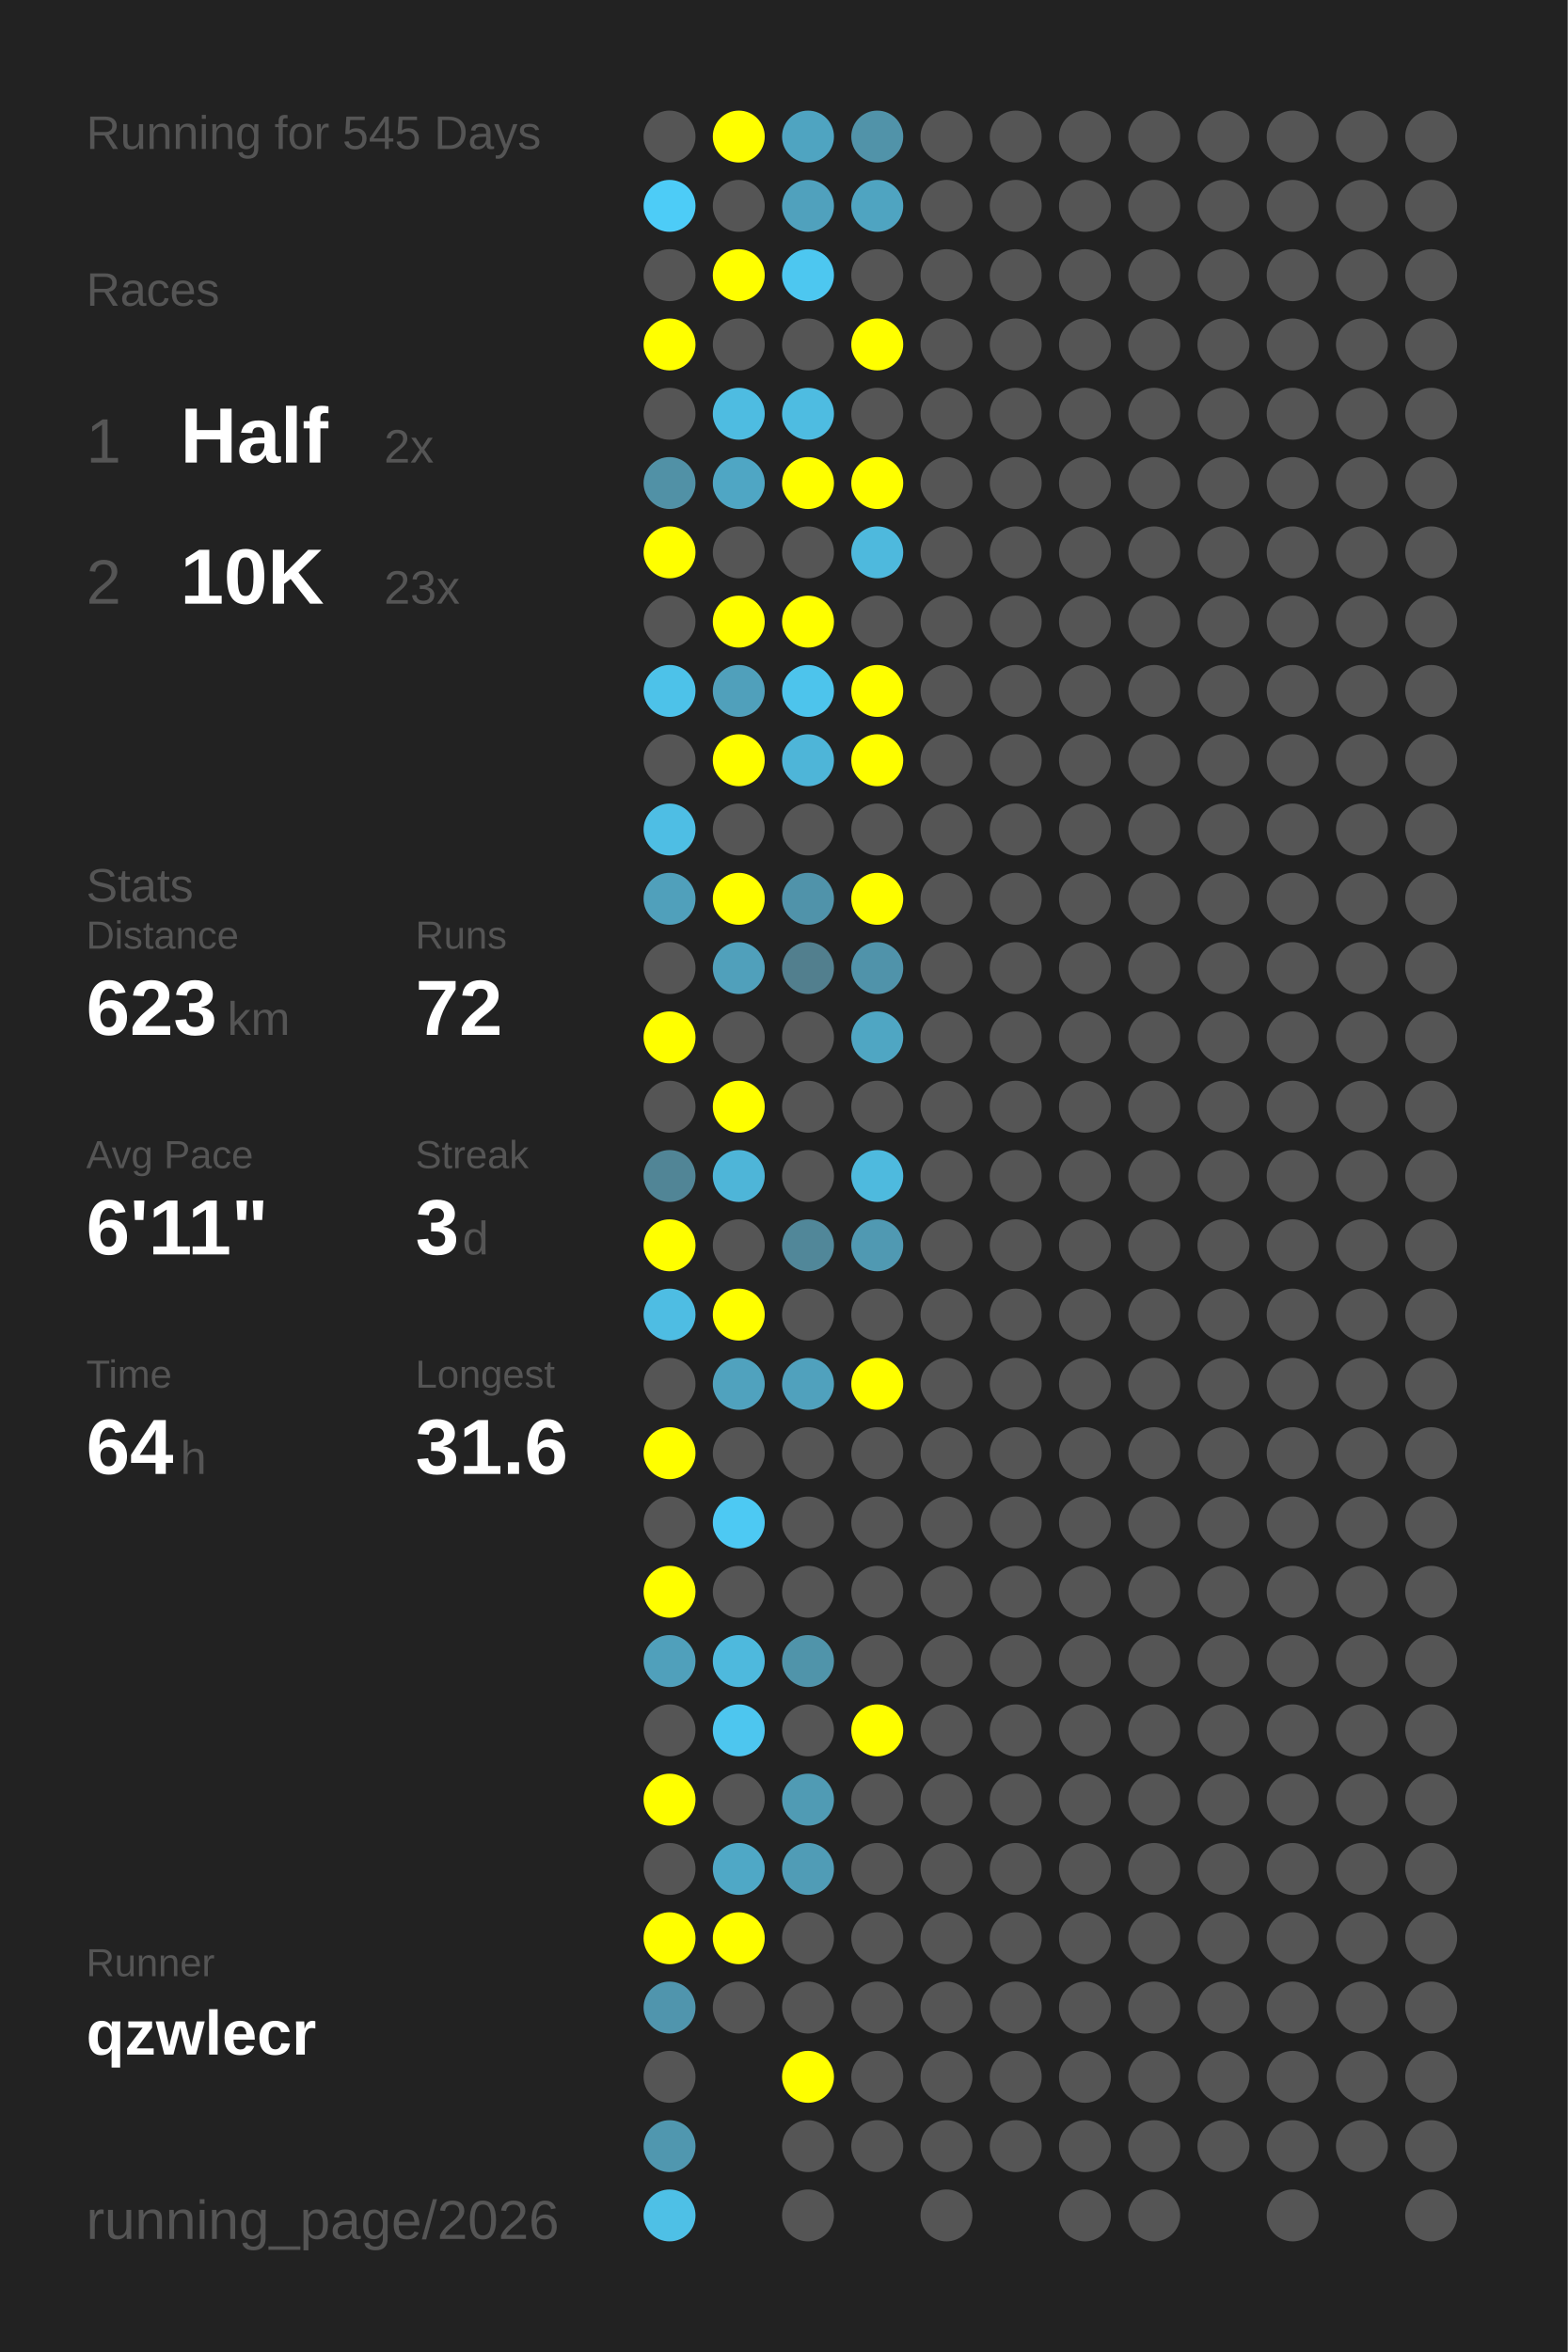
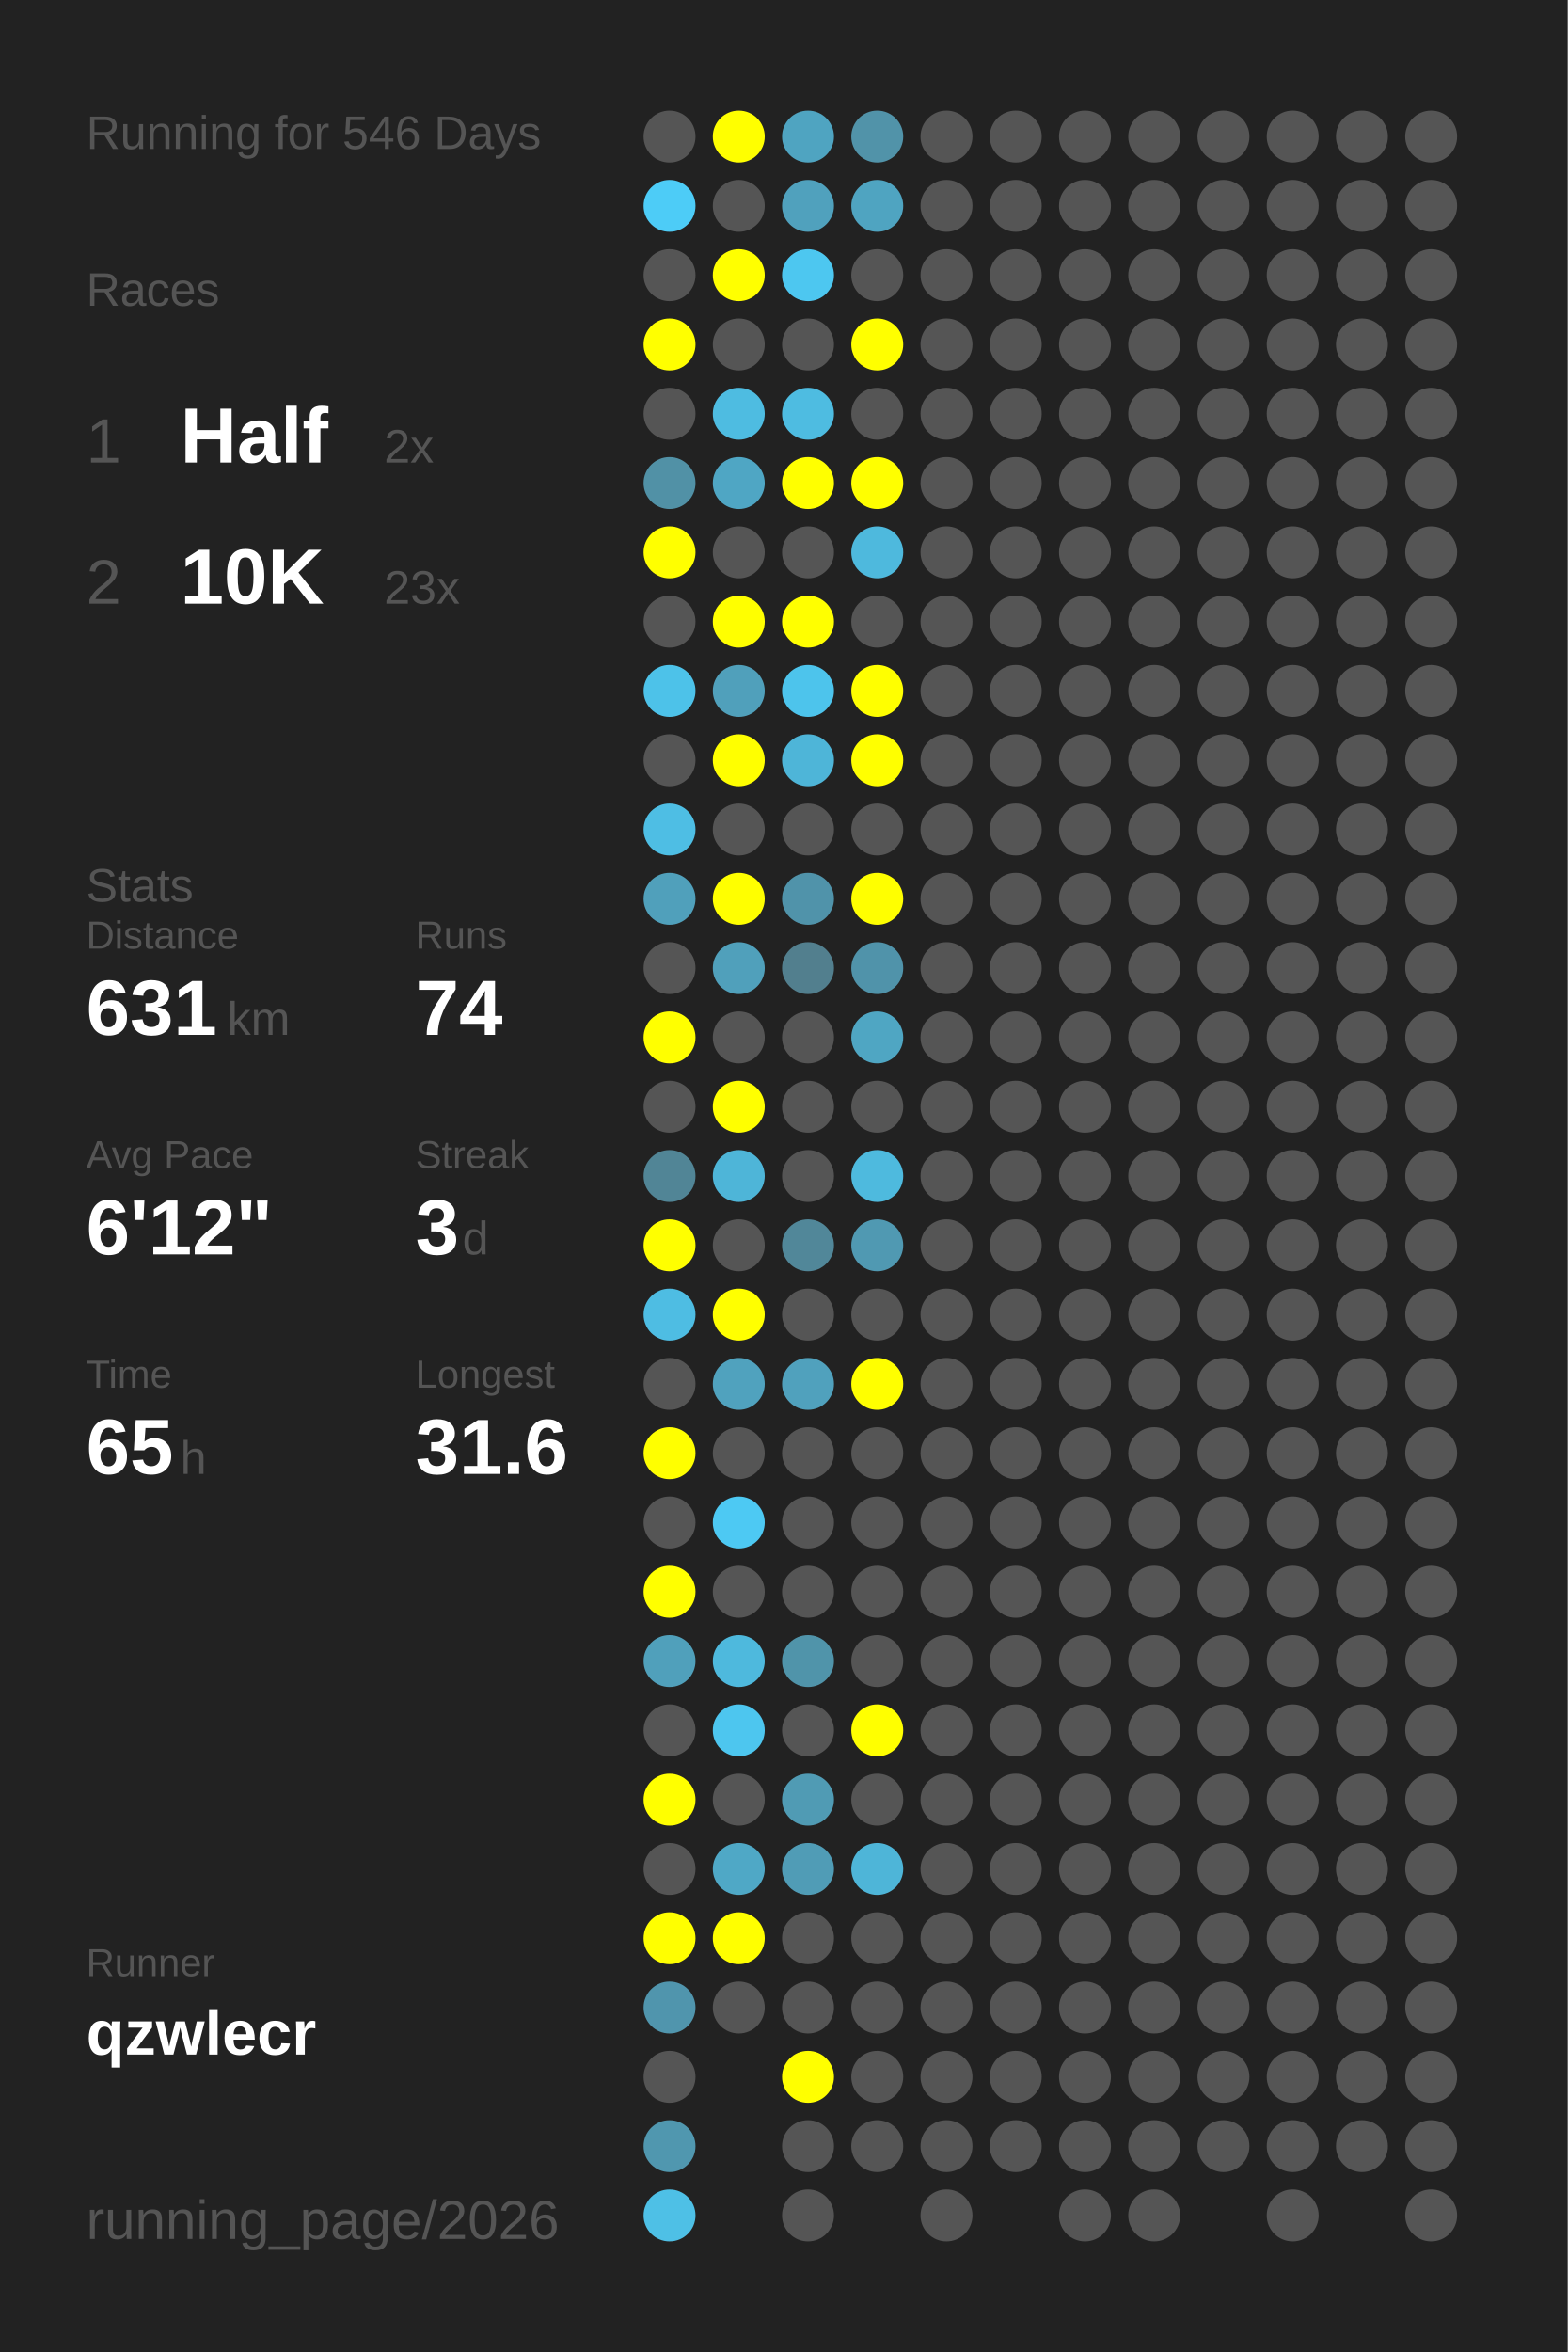
<svg xmlns="http://www.w3.org/2000/svg" baseProfile="full" height="300mm" version="1.1" viewBox="0,0,200,300" width="200mm">
  <defs />
  <rect fill="#222222" height="300" width="200" x="0" y="0" />
-   <text fill="#555555" style="font-size:6px; font-family:Arial;" x="11" y="19">Running for 545 Days</text>
+   <text fill="#555555" style="font-size:6px; font-family:Arial;" x="11" y="19">Running for 546 Days</text>
  <text fill="#555555" style="font-size:6px; font-family:Arial;" x="11" y="39">Races</text>
  <text fill="#555555" style="font-size:8px; font-family:Arial;" x="11" y="59">1</text>
  <text fill="#FFFFFF" style="font-size:10px; font-family:Arial; font-weight:bold;" x="23" y="59">Half</text>
  <text fill="#555555" style="font-size:6px; font-family:Arial;" x="49" y="59">2x</text>
  <text fill="#555555" style="font-size:8px; font-family:Arial;" x="11" y="77">2</text>
  <text fill="#FFFFFF" style="font-size:10px; font-family:Arial; font-weight:bold;" x="23" y="77">10K</text>
  <text fill="#555555" style="font-size:6px; font-family:Arial;" x="49" y="77">23x</text>
  <text fill="#555555" style="font-size:6px; font-family:Arial;" x="11" y="115">Stats</text>
  <text fill="#555555" style="font-size:5px; font-family:Arial;" x="11" y="121">Distance</text>
-   <text fill="#FFFFFF" style="font-size:10px; font-family:Arial; font-weight:bold;" x="11" y="132">623</text>
+   <text fill="#FFFFFF" style="font-size:10px; font-family:Arial; font-weight:bold;" x="11" y="132">631</text>
  <text fill="#555555" style="font-size:6px; font-family:Arial;" x="29" y="132">km</text>
  <text fill="#555555" style="font-size:5px; font-family:Arial;" x="53" y="121">Runs</text>
-   <text fill="#FFFFFF" style="font-size:10px; font-family:Arial; font-weight:bold;" x="53" y="132">72</text>
+   <text fill="#FFFFFF" style="font-size:10px; font-family:Arial; font-weight:bold;" x="53" y="132">74</text>
  <text fill="#555555" style="font-size:5px; font-family:Arial;" x="11" y="149">Avg Pace</text>
-   <text fill="#FFFFFF" style="font-size:10px; font-family:Arial; font-weight:bold;" x="11" y="160">6'11"</text>
+   <text fill="#FFFFFF" style="font-size:10px; font-family:Arial; font-weight:bold;" x="11" y="160">6'12"</text>
  <text fill="#555555" style="font-size:5px; font-family:Arial;" x="53" y="149">Streak</text>
  <text fill="#FFFFFF" style="font-size:10px; font-family:Arial; font-weight:bold;" x="53" y="160">3</text>
  <text fill="#555555" style="font-size:6px; font-family:Arial;" x="59" y="160">d</text>
  <text fill="#555555" style="font-size:5px; font-family:Arial;" x="11" y="177">Time</text>
-   <text fill="#FFFFFF" style="font-size:10px; font-family:Arial; font-weight:bold;" x="11" y="188">64</text>
+   <text fill="#FFFFFF" style="font-size:10px; font-family:Arial; font-weight:bold;" x="11" y="188">65</text>
  <text fill="#555555" style="font-size:6px; font-family:Arial;" x="23" y="188">h</text>
  <text fill="#555555" style="font-size:5px; font-family:Arial;" x="53" y="177">Longest</text>
  <text fill="#FFFFFF" style="font-size:10px; font-family:Arial; font-weight:bold;" x="53" y="188">31.6</text>
  <text fill="#555555" style="font-size:5px; font-family:Arial;" x="11" y="252.065">Runner</text>
  <text fill="#FFFFFF" style="font-size:8px; font-family:Arial; font-weight:bold;" x="11" y="262.065">qzwlecr</text>
  <text fill="#555555" style="font-size:7px; font-family:Arial;" x="11" y="285.581">running_page/2026</text>
  <circle cx="85.417" cy="17.419" fill="#555555" r="3.312" />
  <circle cx="85.417" cy="26.258" fill="#4dccf7" r="3.312" />
  <circle cx="85.417" cy="35.097" fill="#555555" r="3.312" />
  <circle cx="85.417" cy="43.935" fill="#FFFF00" r="3.312" />
  <circle cx="85.417" cy="52.774" fill="#555555" r="3.312" />
  <circle cx="85.417" cy="61.613" fill="#5191a6" r="3.312" />
  <circle cx="85.417" cy="70.452" fill="#FFFF00" r="3.312" />
  <circle cx="85.417" cy="79.29" fill="#555555" r="3.312" />
  <circle cx="85.417" cy="88.129" fill="#4dc2e9" r="3.312" />
  <circle cx="85.417" cy="96.968" fill="#555555" r="3.312" />
  <circle cx="85.417" cy="105.806" fill="#4ebee4" r="3.312" />
  <circle cx="85.417" cy="114.645" fill="#50a0bb" r="3.312" />
  <circle cx="85.417" cy="123.484" fill="#555555" r="3.312" />
  <circle cx="85.417" cy="132.323" fill="#FFFF00" r="3.312" />
  <circle cx="85.417" cy="141.161" fill="#555555" r="3.312" />
  <circle cx="85.417" cy="150" fill="#518596" r="3.312" />
  <circle cx="85.417" cy="158.839" fill="#FFFF00" r="3.312" />
  <circle cx="85.417" cy="167.677" fill="#4ebde3" r="3.312" />
  <circle cx="85.417" cy="176.516" fill="#555555" r="3.312" />
  <circle cx="85.417" cy="185.355" fill="#FFFF00" r="3.312" />
  <circle cx="85.417" cy="194.194" fill="#555555" r="3.312" />
  <circle cx="85.417" cy="203.032" fill="#FFFF00" r="3.312" />
  <circle cx="85.417" cy="211.871" fill="#50a0bb" r="3.312" />
  <circle cx="85.417" cy="220.71" fill="#555555" r="3.312" />
  <circle cx="85.417" cy="229.548" fill="#FFFF00" r="3.312" />
  <circle cx="85.417" cy="238.387" fill="#555555" r="3.312" />
  <circle cx="85.417" cy="247.226" fill="#FFFF00" r="3.312" />
  <circle cx="85.417" cy="256.065" fill="#5095ad" r="3.312" />
  <circle cx="85.417" cy="264.903" fill="#555555" r="3.312" />
  <circle cx="85.417" cy="273.742" fill="#5097af" r="3.312" />
  <circle cx="85.417" cy="282.581" fill="#4ec0e6" r="3.312" />
  <circle cx="94.25" cy="17.419" fill="#FFFF00" r="3.312" />
  <circle cx="94.25" cy="26.258" fill="#555555" r="3.312" />
  <circle cx="94.25" cy="35.097" fill="#FFFF00" r="3.312" />
  <circle cx="94.25" cy="43.935" fill="#555555" r="3.312" />
  <circle cx="94.25" cy="52.774" fill="#4ebce1" r="3.312" />
  <circle cx="94.25" cy="61.613" fill="#4fa6c4" r="3.312" />
  <circle cx="94.25" cy="70.452" fill="#555555" r="3.312" />
  <circle cx="94.25" cy="79.29" fill="#FFFF00" r="3.312" />
  <circle cx="94.25" cy="88.129" fill="#50a0bb" r="3.312" />
  <circle cx="94.25" cy="96.968" fill="#FFFF00" r="3.312" />
  <circle cx="94.25" cy="105.806" fill="#555555" r="3.312" />
  <circle cx="94.25" cy="114.645" fill="#FFFF00" r="3.312" />
  <circle cx="94.25" cy="123.484" fill="#50a0bb" r="3.312" />
  <circle cx="94.25" cy="132.323" fill="#555555" r="3.312" />
  <circle cx="94.25" cy="141.161" fill="#FFFF00" r="3.312" />
  <circle cx="94.25" cy="150" fill="#4eb5d8" r="3.312" />
  <circle cx="94.25" cy="158.839" fill="#555555" r="3.312" />
  <circle cx="94.25" cy="167.677" fill="#FFFF00" r="3.312" />
  <circle cx="94.25" cy="176.516" fill="#50a2be" r="3.312" />
  <circle cx="94.25" cy="185.355" fill="#555555" r="3.312" />
  <circle cx="94.25" cy="194.194" fill="#4dc9f3" r="3.312" />
  <circle cx="94.25" cy="203.032" fill="#555555" r="3.312" />
  <circle cx="94.25" cy="211.871" fill="#4eb9dd" r="3.312" />
  <circle cx="94.25" cy="220.71" fill="#4dc6ef" r="3.312" />
  <circle cx="94.25" cy="229.548" fill="#555555" r="3.312" />
  <circle cx="94.25" cy="238.387" fill="#4fa8c6" r="3.312" />
  <circle cx="94.25" cy="247.226" fill="#FFFF00" r="3.312" />
  <circle cx="94.25" cy="256.065" fill="#555555" r="3.312" />
  <circle cx="103.083" cy="17.419" fill="#4fa4c1" r="3.312" />
  <circle cx="103.083" cy="26.258" fill="#50a1bd" r="3.312" />
  <circle cx="103.083" cy="35.097" fill="#4dc7f0" r="3.312" />
  <circle cx="103.083" cy="43.935" fill="#555555" r="3.312" />
  <circle cx="103.083" cy="52.774" fill="#4ebce1" r="3.312" />
  <circle cx="103.083" cy="61.613" fill="#FFFF00" r="3.312" />
  <circle cx="103.083" cy="70.452" fill="#555555" r="3.312" />
  <circle cx="103.083" cy="79.29" fill="#FFFF00" r="3.312" />
  <circle cx="103.083" cy="88.129" fill="#4dc4ec" r="3.312" />
  <circle cx="103.083" cy="96.968" fill="#4eb5d8" r="3.312" />
  <circle cx="103.083" cy="105.806" fill="#555555" r="3.312" />
  <circle cx="103.083" cy="114.645" fill="#5093aa" r="3.312" />
  <circle cx="103.083" cy="123.484" fill="#527f8e" r="3.312" />
  <circle cx="103.083" cy="132.323" fill="#555555" r="3.312" />
  <circle cx="103.083" cy="141.161" fill="#555555" r="3.312" />
  <circle cx="103.083" cy="150" fill="#555555" r="3.312" />
  <circle cx="103.083" cy="158.839" fill="#518799" r="3.312" />
  <circle cx="103.083" cy="167.677" fill="#555555" r="3.312" />
  <circle cx="103.083" cy="176.516" fill="#50a1bd" r="3.312" />
  <circle cx="103.083" cy="185.355" fill="#555555" r="3.312" />
  <circle cx="103.083" cy="194.194" fill="#555555" r="3.312" />
  <circle cx="103.083" cy="203.032" fill="#555555" r="3.312" />
  <circle cx="103.083" cy="211.871" fill="#5094aa" r="3.312" />
  <circle cx="103.083" cy="220.71" fill="#555555" r="3.312" />
  <circle cx="103.083" cy="229.548" fill="#509bb4" r="3.312" />
  <circle cx="103.083" cy="238.387" fill="#509cb6" r="3.312" />
  <circle cx="103.083" cy="247.226" fill="#555555" r="3.312" />
  <circle cx="103.083" cy="256.065" fill="#555555" r="3.312" />
  <circle cx="103.083" cy="264.903" fill="#FFFF00" r="3.312" />
  <circle cx="103.083" cy="273.742" fill="#555555" r="3.312" />
  <circle cx="103.083" cy="282.581" fill="#555555" r="3.312" />
  <circle cx="111.917" cy="17.419" fill="#5193a9" r="3.312" />
  <circle cx="111.917" cy="26.258" fill="#4fa4c1" r="3.312" />
  <circle cx="111.917" cy="35.097" fill="#555555" r="3.312" />
  <circle cx="111.917" cy="43.935" fill="#FFFF00" r="3.312" />
  <circle cx="111.917" cy="52.774" fill="#555555" r="3.312" />
  <circle cx="111.917" cy="61.613" fill="#FFFF00" r="3.312" />
  <circle cx="111.917" cy="70.452" fill="#4eb9dd" r="3.312" />
  <circle cx="111.917" cy="79.29" fill="#555555" r="3.312" />
  <circle cx="111.917" cy="88.129" fill="#FFFF00" r="3.312" />
  <circle cx="111.917" cy="96.968" fill="#FFFF00" r="3.312" />
  <circle cx="111.917" cy="105.806" fill="#555555" r="3.312" />
  <circle cx="111.917" cy="114.645" fill="#FFFF00" r="3.312" />
  <circle cx="111.917" cy="123.484" fill="#5093aa" r="3.312" />
  <circle cx="111.917" cy="132.323" fill="#4fa6c3" r="3.312" />
  <circle cx="111.917" cy="141.161" fill="#555555" r="3.312" />
  <circle cx="111.917" cy="150" fill="#4ebade" r="3.312" />
  <circle cx="111.917" cy="158.839" fill="#5099b2" r="3.312" />
  <circle cx="111.917" cy="167.677" fill="#555555" r="3.312" />
  <circle cx="111.917" cy="176.516" fill="#FFFF00" r="3.312" />
  <circle cx="111.917" cy="185.355" fill="#555555" r="3.312" />
  <circle cx="111.917" cy="194.194" fill="#555555" r="3.312" />
  <circle cx="111.917" cy="203.032" fill="#555555" r="3.312" />
  <circle cx="111.917" cy="211.871" fill="#555555" r="3.312" />
  <circle cx="111.917" cy="220.71" fill="#FFFF00" r="3.312" />
  <circle cx="111.917" cy="229.548" fill="#555555" r="3.312" />
-   <circle cx="111.917" cy="238.387" fill="#555555" r="3.312" />
+   <circle cx="111.917" cy="238.387" fill="#4eb5d8" r="3.312" />
  <circle cx="111.917" cy="247.226" fill="#555555" r="3.312" />
  <circle cx="111.917" cy="256.065" fill="#555555" r="3.312" />
  <circle cx="111.917" cy="264.903" fill="#555555" r="3.312" />
  <circle cx="111.917" cy="273.742" fill="#555555" r="3.312" />
  <circle cx="120.75" cy="17.419" fill="#555555" r="3.312" />
  <circle cx="120.75" cy="26.258" fill="#555555" r="3.312" />
  <circle cx="120.75" cy="35.097" fill="#555555" r="3.312" />
  <circle cx="120.75" cy="43.935" fill="#555555" r="3.312" />
  <circle cx="120.75" cy="52.774" fill="#555555" r="3.312" />
  <circle cx="120.75" cy="61.613" fill="#555555" r="3.312" />
  <circle cx="120.75" cy="70.452" fill="#555555" r="3.312" />
  <circle cx="120.75" cy="79.29" fill="#555555" r="3.312" />
  <circle cx="120.75" cy="88.129" fill="#555555" r="3.312" />
  <circle cx="120.75" cy="96.968" fill="#555555" r="3.312" />
  <circle cx="120.75" cy="105.806" fill="#555555" r="3.312" />
  <circle cx="120.75" cy="114.645" fill="#555555" r="3.312" />
  <circle cx="120.75" cy="123.484" fill="#555555" r="3.312" />
  <circle cx="120.75" cy="132.323" fill="#555555" r="3.312" />
  <circle cx="120.75" cy="141.161" fill="#555555" r="3.312" />
  <circle cx="120.75" cy="150" fill="#555555" r="3.312" />
  <circle cx="120.75" cy="158.839" fill="#555555" r="3.312" />
  <circle cx="120.75" cy="167.677" fill="#555555" r="3.312" />
  <circle cx="120.75" cy="176.516" fill="#555555" r="3.312" />
  <circle cx="120.75" cy="185.355" fill="#555555" r="3.312" />
  <circle cx="120.75" cy="194.194" fill="#555555" r="3.312" />
  <circle cx="120.75" cy="203.032" fill="#555555" r="3.312" />
  <circle cx="120.75" cy="211.871" fill="#555555" r="3.312" />
  <circle cx="120.75" cy="220.71" fill="#555555" r="3.312" />
  <circle cx="120.75" cy="229.548" fill="#555555" r="3.312" />
  <circle cx="120.75" cy="238.387" fill="#555555" r="3.312" />
  <circle cx="120.75" cy="247.226" fill="#555555" r="3.312" />
  <circle cx="120.75" cy="256.065" fill="#555555" r="3.312" />
  <circle cx="120.75" cy="264.903" fill="#555555" r="3.312" />
  <circle cx="120.75" cy="273.742" fill="#555555" r="3.312" />
  <circle cx="120.75" cy="282.581" fill="#555555" r="3.312" />
  <circle cx="129.583" cy="17.419" fill="#555555" r="3.312" />
  <circle cx="129.583" cy="26.258" fill="#555555" r="3.312" />
  <circle cx="129.583" cy="35.097" fill="#555555" r="3.312" />
  <circle cx="129.583" cy="43.935" fill="#555555" r="3.312" />
  <circle cx="129.583" cy="52.774" fill="#555555" r="3.312" />
  <circle cx="129.583" cy="61.613" fill="#555555" r="3.312" />
  <circle cx="129.583" cy="70.452" fill="#555555" r="3.312" />
  <circle cx="129.583" cy="79.29" fill="#555555" r="3.312" />
  <circle cx="129.583" cy="88.129" fill="#555555" r="3.312" />
  <circle cx="129.583" cy="96.968" fill="#555555" r="3.312" />
  <circle cx="129.583" cy="105.806" fill="#555555" r="3.312" />
  <circle cx="129.583" cy="114.645" fill="#555555" r="3.312" />
  <circle cx="129.583" cy="123.484" fill="#555555" r="3.312" />
  <circle cx="129.583" cy="132.323" fill="#555555" r="3.312" />
  <circle cx="129.583" cy="141.161" fill="#555555" r="3.312" />
  <circle cx="129.583" cy="150" fill="#555555" r="3.312" />
  <circle cx="129.583" cy="158.839" fill="#555555" r="3.312" />
  <circle cx="129.583" cy="167.677" fill="#555555" r="3.312" />
  <circle cx="129.583" cy="176.516" fill="#555555" r="3.312" />
  <circle cx="129.583" cy="185.355" fill="#555555" r="3.312" />
  <circle cx="129.583" cy="194.194" fill="#555555" r="3.312" />
  <circle cx="129.583" cy="203.032" fill="#555555" r="3.312" />
  <circle cx="129.583" cy="211.871" fill="#555555" r="3.312" />
  <circle cx="129.583" cy="220.71" fill="#555555" r="3.312" />
  <circle cx="129.583" cy="229.548" fill="#555555" r="3.312" />
  <circle cx="129.583" cy="238.387" fill="#555555" r="3.312" />
  <circle cx="129.583" cy="247.226" fill="#555555" r="3.312" />
  <circle cx="129.583" cy="256.065" fill="#555555" r="3.312" />
  <circle cx="129.583" cy="264.903" fill="#555555" r="3.312" />
  <circle cx="129.583" cy="273.742" fill="#555555" r="3.312" />
  <circle cx="138.417" cy="17.419" fill="#555555" r="3.312" />
  <circle cx="138.417" cy="26.258" fill="#555555" r="3.312" />
  <circle cx="138.417" cy="35.097" fill="#555555" r="3.312" />
  <circle cx="138.417" cy="43.935" fill="#555555" r="3.312" />
  <circle cx="138.417" cy="52.774" fill="#555555" r="3.312" />
  <circle cx="138.417" cy="61.613" fill="#555555" r="3.312" />
  <circle cx="138.417" cy="70.452" fill="#555555" r="3.312" />
  <circle cx="138.417" cy="79.29" fill="#555555" r="3.312" />
  <circle cx="138.417" cy="88.129" fill="#555555" r="3.312" />
  <circle cx="138.417" cy="96.968" fill="#555555" r="3.312" />
  <circle cx="138.417" cy="105.806" fill="#555555" r="3.312" />
  <circle cx="138.417" cy="114.645" fill="#555555" r="3.312" />
  <circle cx="138.417" cy="123.484" fill="#555555" r="3.312" />
  <circle cx="138.417" cy="132.323" fill="#555555" r="3.312" />
  <circle cx="138.417" cy="141.161" fill="#555555" r="3.312" />
  <circle cx="138.417" cy="150" fill="#555555" r="3.312" />
  <circle cx="138.417" cy="158.839" fill="#555555" r="3.312" />
  <circle cx="138.417" cy="167.677" fill="#555555" r="3.312" />
  <circle cx="138.417" cy="176.516" fill="#555555" r="3.312" />
  <circle cx="138.417" cy="185.355" fill="#555555" r="3.312" />
  <circle cx="138.417" cy="194.194" fill="#555555" r="3.312" />
  <circle cx="138.417" cy="203.032" fill="#555555" r="3.312" />
  <circle cx="138.417" cy="211.871" fill="#555555" r="3.312" />
  <circle cx="138.417" cy="220.71" fill="#555555" r="3.312" />
  <circle cx="138.417" cy="229.548" fill="#555555" r="3.312" />
  <circle cx="138.417" cy="238.387" fill="#555555" r="3.312" />
  <circle cx="138.417" cy="247.226" fill="#555555" r="3.312" />
  <circle cx="138.417" cy="256.065" fill="#555555" r="3.312" />
  <circle cx="138.417" cy="264.903" fill="#555555" r="3.312" />
  <circle cx="138.417" cy="273.742" fill="#555555" r="3.312" />
  <circle cx="138.417" cy="282.581" fill="#555555" r="3.312" />
  <circle cx="147.25" cy="17.419" fill="#555555" r="3.312" />
  <circle cx="147.25" cy="26.258" fill="#555555" r="3.312" />
  <circle cx="147.25" cy="35.097" fill="#555555" r="3.312" />
  <circle cx="147.25" cy="43.935" fill="#555555" r="3.312" />
  <circle cx="147.25" cy="52.774" fill="#555555" r="3.312" />
  <circle cx="147.25" cy="61.613" fill="#555555" r="3.312" />
  <circle cx="147.25" cy="70.452" fill="#555555" r="3.312" />
  <circle cx="147.25" cy="79.29" fill="#555555" r="3.312" />
  <circle cx="147.25" cy="88.129" fill="#555555" r="3.312" />
  <circle cx="147.25" cy="96.968" fill="#555555" r="3.312" />
  <circle cx="147.25" cy="105.806" fill="#555555" r="3.312" />
  <circle cx="147.25" cy="114.645" fill="#555555" r="3.312" />
  <circle cx="147.25" cy="123.484" fill="#555555" r="3.312" />
  <circle cx="147.25" cy="132.323" fill="#555555" r="3.312" />
  <circle cx="147.25" cy="141.161" fill="#555555" r="3.312" />
  <circle cx="147.25" cy="150" fill="#555555" r="3.312" />
  <circle cx="147.25" cy="158.839" fill="#555555" r="3.312" />
  <circle cx="147.25" cy="167.677" fill="#555555" r="3.312" />
  <circle cx="147.25" cy="176.516" fill="#555555" r="3.312" />
  <circle cx="147.25" cy="185.355" fill="#555555" r="3.312" />
  <circle cx="147.25" cy="194.194" fill="#555555" r="3.312" />
  <circle cx="147.25" cy="203.032" fill="#555555" r="3.312" />
  <circle cx="147.25" cy="211.871" fill="#555555" r="3.312" />
  <circle cx="147.25" cy="220.71" fill="#555555" r="3.312" />
  <circle cx="147.25" cy="229.548" fill="#555555" r="3.312" />
  <circle cx="147.25" cy="238.387" fill="#555555" r="3.312" />
  <circle cx="147.25" cy="247.226" fill="#555555" r="3.312" />
  <circle cx="147.25" cy="256.065" fill="#555555" r="3.312" />
  <circle cx="147.25" cy="264.903" fill="#555555" r="3.312" />
  <circle cx="147.25" cy="273.742" fill="#555555" r="3.312" />
  <circle cx="147.25" cy="282.581" fill="#555555" r="3.312" />
  <circle cx="156.083" cy="17.419" fill="#555555" r="3.312" />
  <circle cx="156.083" cy="26.258" fill="#555555" r="3.312" />
  <circle cx="156.083" cy="35.097" fill="#555555" r="3.312" />
  <circle cx="156.083" cy="43.935" fill="#555555" r="3.312" />
  <circle cx="156.083" cy="52.774" fill="#555555" r="3.312" />
  <circle cx="156.083" cy="61.613" fill="#555555" r="3.312" />
  <circle cx="156.083" cy="70.452" fill="#555555" r="3.312" />
  <circle cx="156.083" cy="79.29" fill="#555555" r="3.312" />
  <circle cx="156.083" cy="88.129" fill="#555555" r="3.312" />
  <circle cx="156.083" cy="96.968" fill="#555555" r="3.312" />
  <circle cx="156.083" cy="105.806" fill="#555555" r="3.312" />
  <circle cx="156.083" cy="114.645" fill="#555555" r="3.312" />
  <circle cx="156.083" cy="123.484" fill="#555555" r="3.312" />
  <circle cx="156.083" cy="132.323" fill="#555555" r="3.312" />
  <circle cx="156.083" cy="141.161" fill="#555555" r="3.312" />
  <circle cx="156.083" cy="150" fill="#555555" r="3.312" />
  <circle cx="156.083" cy="158.839" fill="#555555" r="3.312" />
  <circle cx="156.083" cy="167.677" fill="#555555" r="3.312" />
  <circle cx="156.083" cy="176.516" fill="#555555" r="3.312" />
  <circle cx="156.083" cy="185.355" fill="#555555" r="3.312" />
  <circle cx="156.083" cy="194.194" fill="#555555" r="3.312" />
  <circle cx="156.083" cy="203.032" fill="#555555" r="3.312" />
  <circle cx="156.083" cy="211.871" fill="#555555" r="3.312" />
  <circle cx="156.083" cy="220.71" fill="#555555" r="3.312" />
  <circle cx="156.083" cy="229.548" fill="#555555" r="3.312" />
  <circle cx="156.083" cy="238.387" fill="#555555" r="3.312" />
  <circle cx="156.083" cy="247.226" fill="#555555" r="3.312" />
  <circle cx="156.083" cy="256.065" fill="#555555" r="3.312" />
  <circle cx="156.083" cy="264.903" fill="#555555" r="3.312" />
  <circle cx="156.083" cy="273.742" fill="#555555" r="3.312" />
  <circle cx="164.917" cy="17.419" fill="#555555" r="3.312" />
  <circle cx="164.917" cy="26.258" fill="#555555" r="3.312" />
  <circle cx="164.917" cy="35.097" fill="#555555" r="3.312" />
  <circle cx="164.917" cy="43.935" fill="#555555" r="3.312" />
  <circle cx="164.917" cy="52.774" fill="#555555" r="3.312" />
  <circle cx="164.917" cy="61.613" fill="#555555" r="3.312" />
  <circle cx="164.917" cy="70.452" fill="#555555" r="3.312" />
  <circle cx="164.917" cy="79.29" fill="#555555" r="3.312" />
  <circle cx="164.917" cy="88.129" fill="#555555" r="3.312" />
  <circle cx="164.917" cy="96.968" fill="#555555" r="3.312" />
  <circle cx="164.917" cy="105.806" fill="#555555" r="3.312" />
  <circle cx="164.917" cy="114.645" fill="#555555" r="3.312" />
  <circle cx="164.917" cy="123.484" fill="#555555" r="3.312" />
  <circle cx="164.917" cy="132.323" fill="#555555" r="3.312" />
  <circle cx="164.917" cy="141.161" fill="#555555" r="3.312" />
  <circle cx="164.917" cy="150" fill="#555555" r="3.312" />
  <circle cx="164.917" cy="158.839" fill="#555555" r="3.312" />
  <circle cx="164.917" cy="167.677" fill="#555555" r="3.312" />
  <circle cx="164.917" cy="176.516" fill="#555555" r="3.312" />
  <circle cx="164.917" cy="185.355" fill="#555555" r="3.312" />
  <circle cx="164.917" cy="194.194" fill="#555555" r="3.312" />
  <circle cx="164.917" cy="203.032" fill="#555555" r="3.312" />
  <circle cx="164.917" cy="211.871" fill="#555555" r="3.312" />
  <circle cx="164.917" cy="220.71" fill="#555555" r="3.312" />
  <circle cx="164.917" cy="229.548" fill="#555555" r="3.312" />
  <circle cx="164.917" cy="238.387" fill="#555555" r="3.312" />
  <circle cx="164.917" cy="247.226" fill="#555555" r="3.312" />
  <circle cx="164.917" cy="256.065" fill="#555555" r="3.312" />
  <circle cx="164.917" cy="264.903" fill="#555555" r="3.312" />
  <circle cx="164.917" cy="273.742" fill="#555555" r="3.312" />
  <circle cx="164.917" cy="282.581" fill="#555555" r="3.312" />
  <circle cx="173.75" cy="17.419" fill="#555555" r="3.312" />
  <circle cx="173.75" cy="26.258" fill="#555555" r="3.312" />
  <circle cx="173.75" cy="35.097" fill="#555555" r="3.312" />
  <circle cx="173.75" cy="43.935" fill="#555555" r="3.312" />
  <circle cx="173.75" cy="52.774" fill="#555555" r="3.312" />
  <circle cx="173.75" cy="61.613" fill="#555555" r="3.312" />
  <circle cx="173.75" cy="70.452" fill="#555555" r="3.312" />
  <circle cx="173.75" cy="79.29" fill="#555555" r="3.312" />
  <circle cx="173.75" cy="88.129" fill="#555555" r="3.312" />
  <circle cx="173.75" cy="96.968" fill="#555555" r="3.312" />
  <circle cx="173.75" cy="105.806" fill="#555555" r="3.312" />
  <circle cx="173.75" cy="114.645" fill="#555555" r="3.312" />
  <circle cx="173.75" cy="123.484" fill="#555555" r="3.312" />
  <circle cx="173.75" cy="132.323" fill="#555555" r="3.312" />
  <circle cx="173.75" cy="141.161" fill="#555555" r="3.312" />
  <circle cx="173.75" cy="150" fill="#555555" r="3.312" />
  <circle cx="173.75" cy="158.839" fill="#555555" r="3.312" />
  <circle cx="173.75" cy="167.677" fill="#555555" r="3.312" />
  <circle cx="173.75" cy="176.516" fill="#555555" r="3.312" />
  <circle cx="173.75" cy="185.355" fill="#555555" r="3.312" />
  <circle cx="173.75" cy="194.194" fill="#555555" r="3.312" />
  <circle cx="173.75" cy="203.032" fill="#555555" r="3.312" />
  <circle cx="173.75" cy="211.871" fill="#555555" r="3.312" />
  <circle cx="173.75" cy="220.71" fill="#555555" r="3.312" />
  <circle cx="173.75" cy="229.548" fill="#555555" r="3.312" />
  <circle cx="173.75" cy="238.387" fill="#555555" r="3.312" />
  <circle cx="173.75" cy="247.226" fill="#555555" r="3.312" />
  <circle cx="173.75" cy="256.065" fill="#555555" r="3.312" />
  <circle cx="173.75" cy="264.903" fill="#555555" r="3.312" />
  <circle cx="173.75" cy="273.742" fill="#555555" r="3.312" />
  <circle cx="182.583" cy="17.419" fill="#555555" r="3.312" />
  <circle cx="182.583" cy="26.258" fill="#555555" r="3.312" />
  <circle cx="182.583" cy="35.097" fill="#555555" r="3.312" />
  <circle cx="182.583" cy="43.935" fill="#555555" r="3.312" />
  <circle cx="182.583" cy="52.774" fill="#555555" r="3.312" />
  <circle cx="182.583" cy="61.613" fill="#555555" r="3.312" />
  <circle cx="182.583" cy="70.452" fill="#555555" r="3.312" />
  <circle cx="182.583" cy="79.29" fill="#555555" r="3.312" />
  <circle cx="182.583" cy="88.129" fill="#555555" r="3.312" />
  <circle cx="182.583" cy="96.968" fill="#555555" r="3.312" />
  <circle cx="182.583" cy="105.806" fill="#555555" r="3.312" />
  <circle cx="182.583" cy="114.645" fill="#555555" r="3.312" />
  <circle cx="182.583" cy="123.484" fill="#555555" r="3.312" />
  <circle cx="182.583" cy="132.323" fill="#555555" r="3.312" />
  <circle cx="182.583" cy="141.161" fill="#555555" r="3.312" />
  <circle cx="182.583" cy="150" fill="#555555" r="3.312" />
  <circle cx="182.583" cy="158.839" fill="#555555" r="3.312" />
  <circle cx="182.583" cy="167.677" fill="#555555" r="3.312" />
  <circle cx="182.583" cy="176.516" fill="#555555" r="3.312" />
  <circle cx="182.583" cy="185.355" fill="#555555" r="3.312" />
  <circle cx="182.583" cy="194.194" fill="#555555" r="3.312" />
  <circle cx="182.583" cy="203.032" fill="#555555" r="3.312" />
  <circle cx="182.583" cy="211.871" fill="#555555" r="3.312" />
  <circle cx="182.583" cy="220.71" fill="#555555" r="3.312" />
  <circle cx="182.583" cy="229.548" fill="#555555" r="3.312" />
  <circle cx="182.583" cy="238.387" fill="#555555" r="3.312" />
  <circle cx="182.583" cy="247.226" fill="#555555" r="3.312" />
  <circle cx="182.583" cy="256.065" fill="#555555" r="3.312" />
  <circle cx="182.583" cy="264.903" fill="#555555" r="3.312" />
  <circle cx="182.583" cy="273.742" fill="#555555" r="3.312" />
  <circle cx="182.583" cy="282.581" fill="#555555" r="3.312" />
</svg>
